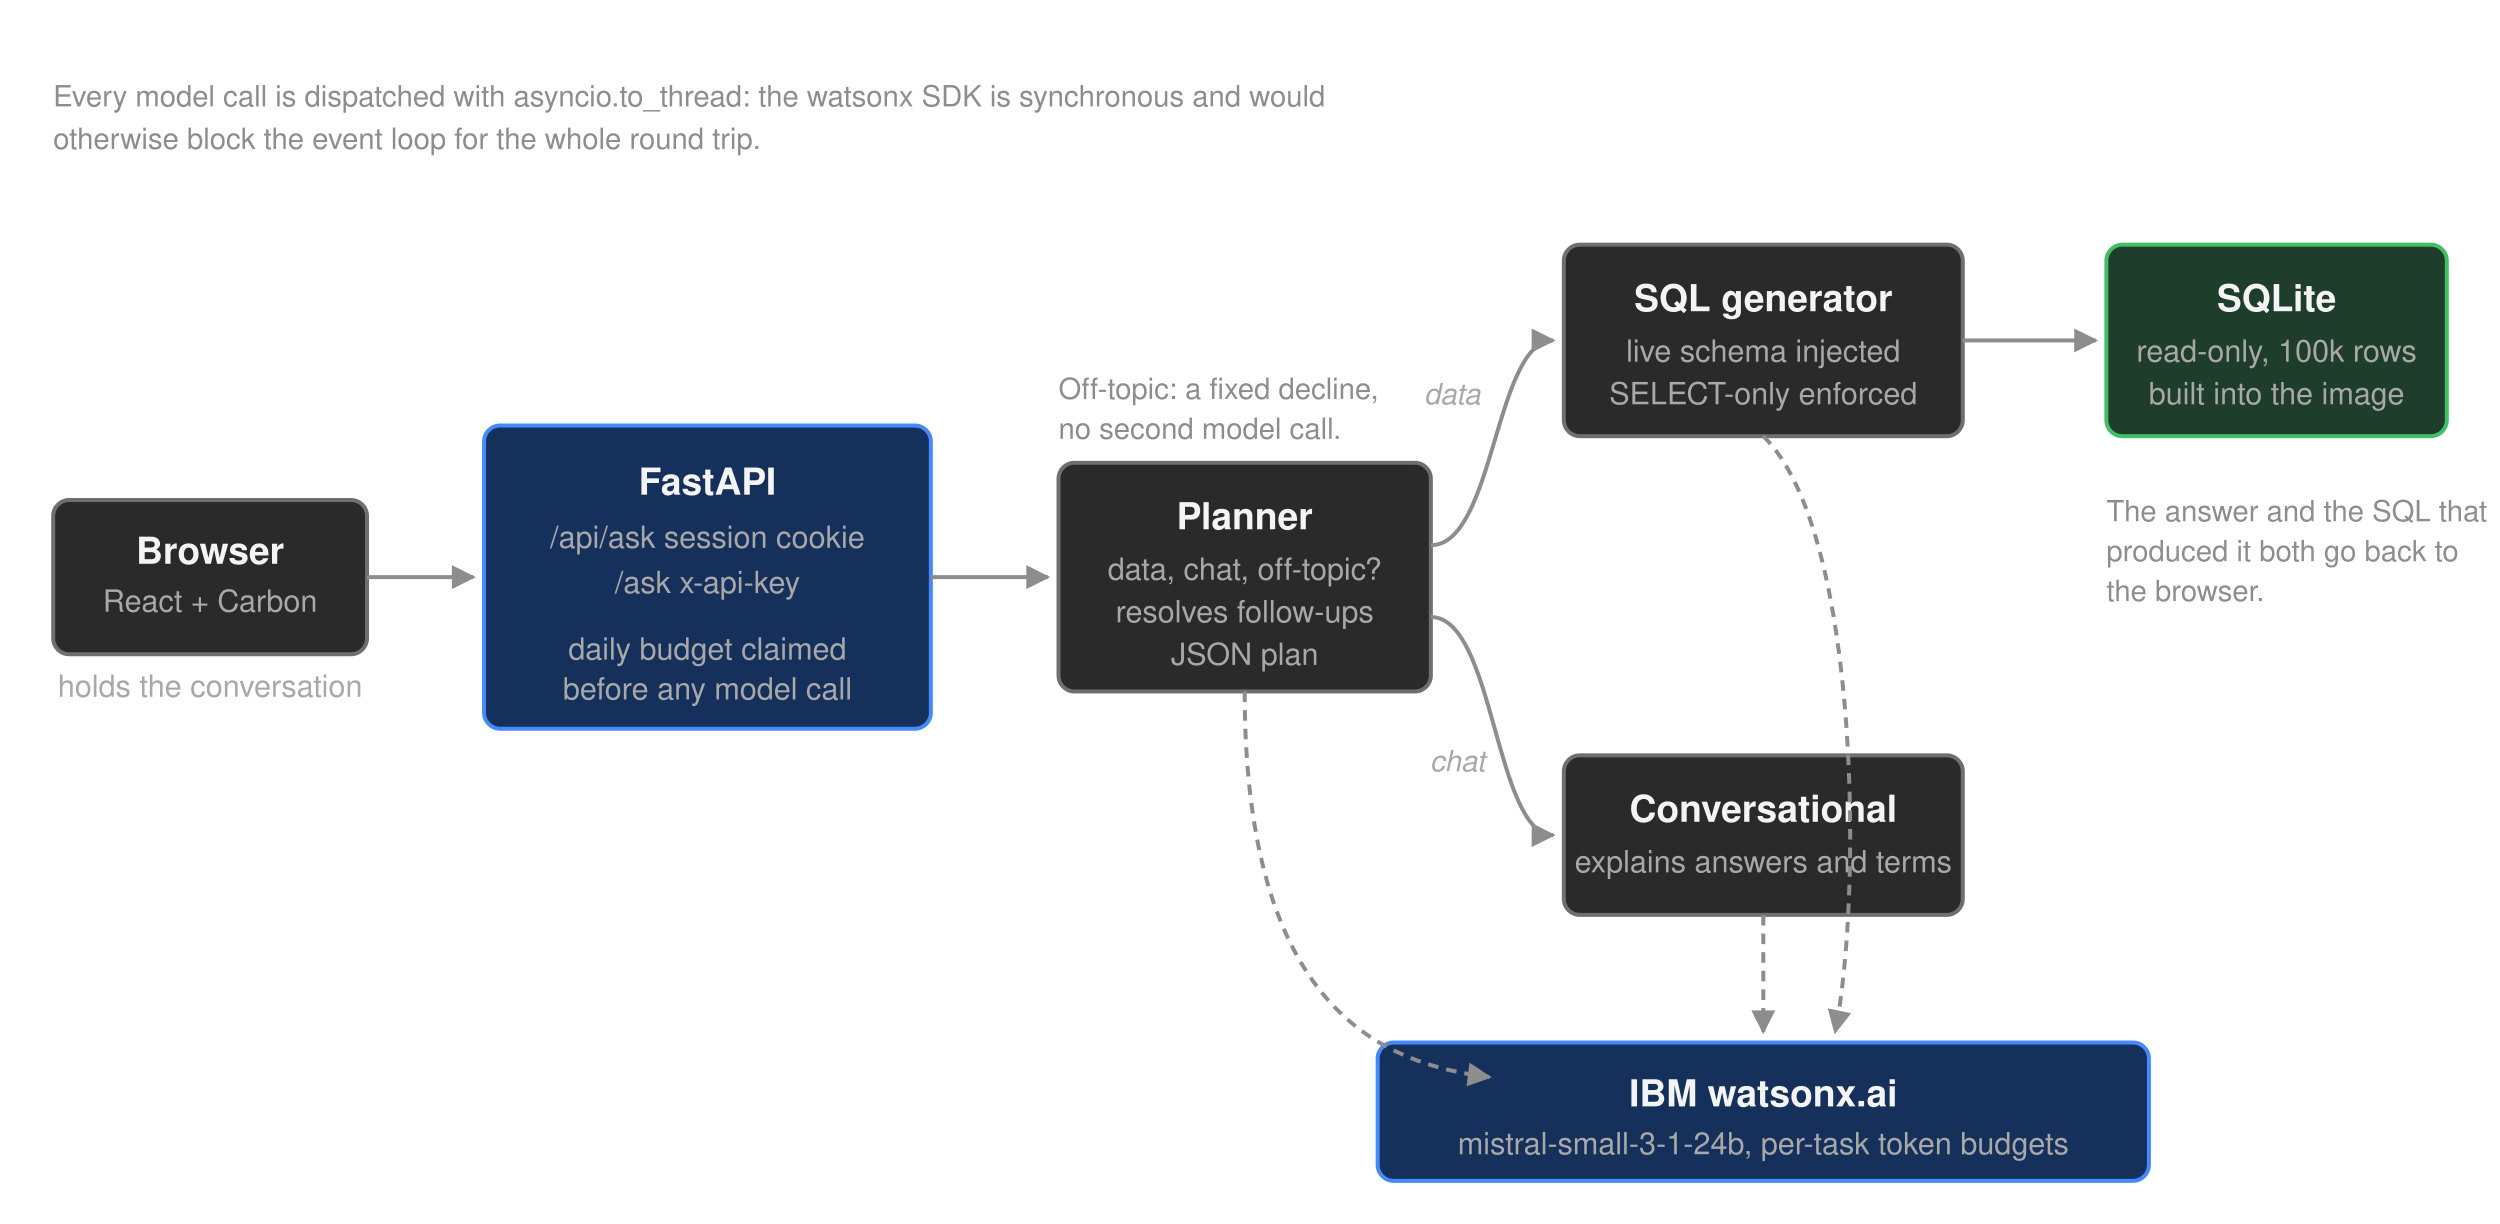
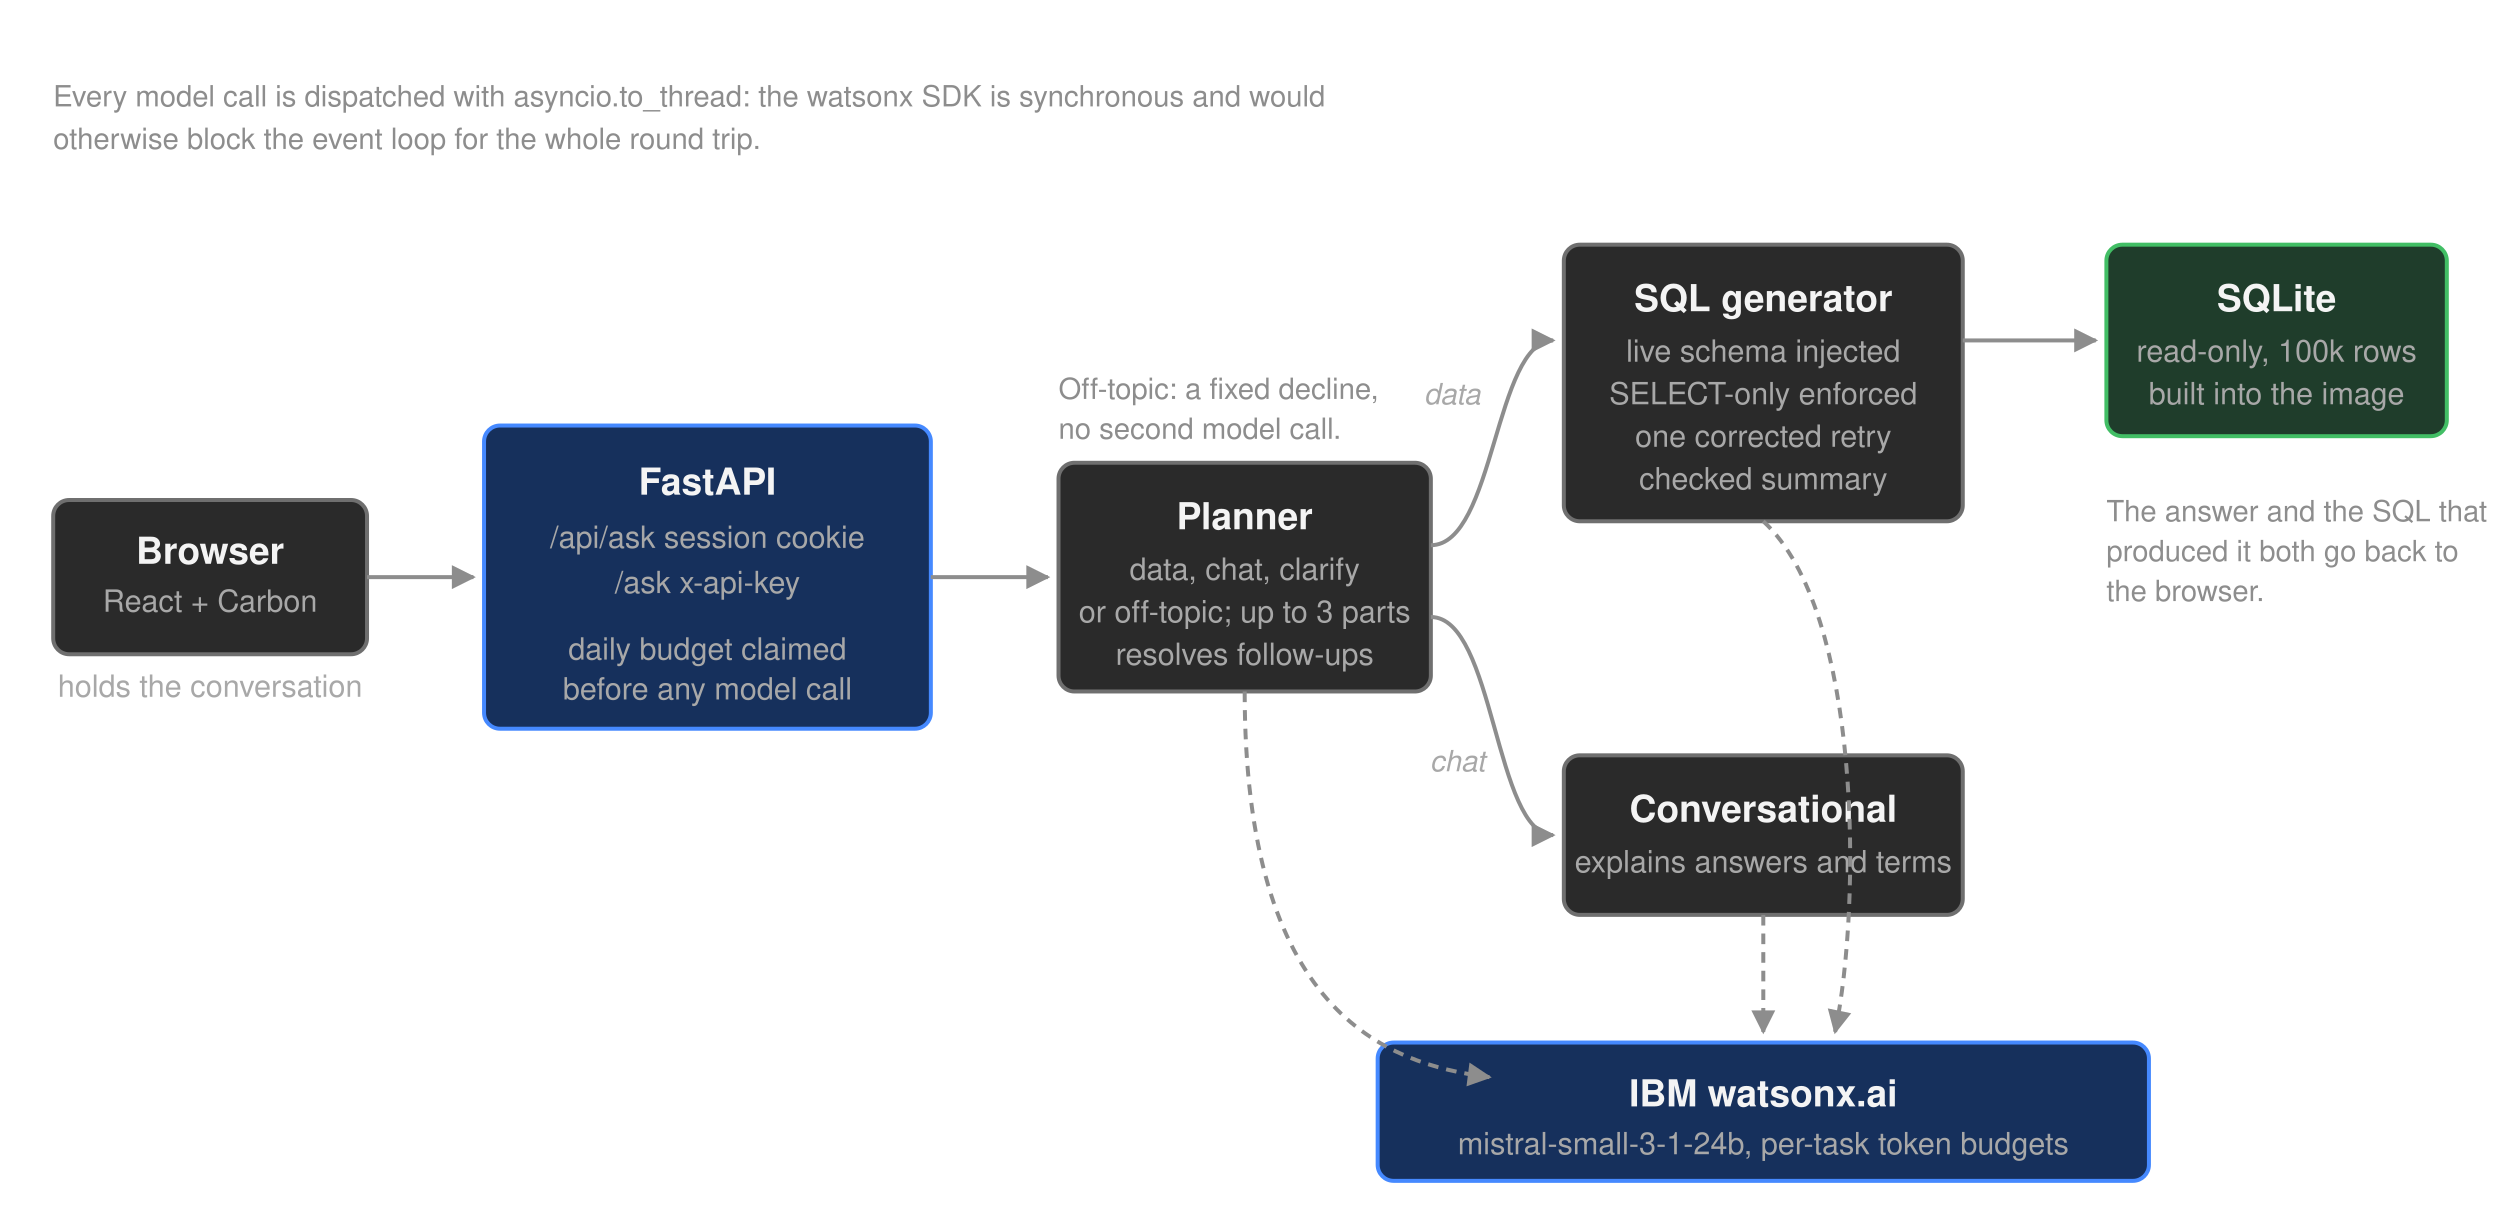
<svg xmlns="http://www.w3.org/2000/svg" viewBox="0 0 940 460" width="940" height="460" font-family="'IBM Plex Sans', -apple-system, BlinkMacSystemFont, 'Segoe UI', Helvetica, Arial, sans-serif" role="img" aria-labelledby="title desc">
  <defs>
    <marker id="arrow" viewBox="0 0 10 10" refX="9" refY="5" markerWidth="6" markerHeight="6" orient="auto-start-reverse">
      <path d="M 0 0 L 10 5 L 0 10 z" fill="#8d8d8d" />
    </marker>
    <style>
      .box   { fill: #2a2a2a; stroke: #6f6f6f; stroke-width: 1.5; rx: 6; }
      .box-accent { fill: #16305c; stroke: #4589ff; stroke-width: 1.5; rx: 6; }
      .box-data   { fill: #1f3d2b; stroke: #42be65; stroke-width: 1.5; rx: 6; }
      .label { fill: #f4f4f4; font-size: 14px; font-weight: 600; }
      .sub   { fill: #a8a8a8; font-size: 11.5px; }
      .edge  { stroke: #8d8d8d; stroke-width: 1.5; fill: none; marker-end: url(#arrow); }
      .edge-label { fill: #a8a8a8; font-size: 11px; font-style: italic; }
      .note  { fill: #8d8d8d; font-size: 11px; }
    </style>
  </defs>
  <rect class="box" x="20" y="188" width="118" height="58" />
  <text class="label" x="79" y="212" text-anchor="middle">Browser</text>
  <text class="sub" x="79" y="230" text-anchor="middle">React + Carbon</text>
  <text class="sub" x="79" y="262" text-anchor="middle">holds the conversation</text>
  <rect class="box-accent" x="182" y="160" width="168" height="114" />
  <text class="label" x="266" y="186" text-anchor="middle">FastAPI</text>
  <text class="sub" x="266" y="206" text-anchor="middle">/api/ask  session cookie</text>
  <text class="sub" x="266" y="223" text-anchor="middle">/ask      x-api-key</text>
  <text class="sub" x="266" y="248" text-anchor="middle">daily budget claimed</text>
  <text class="sub" x="266" y="263" text-anchor="middle">before any model call</text>
  <rect class="box" x="398" y="174" width="140" height="86" />
  <text class="label" x="468" y="199" text-anchor="middle">Planner</text>
-   <text class="sub" x="468" y="218" text-anchor="middle">data, chat, off-topic?</text>
-   <text class="sub" x="468" y="234" text-anchor="middle">resolves follow-ups</text>
-   <text class="sub" x="468" y="250" text-anchor="middle">JSON plan</text>
-   <rect class="box" x="588" y="92" width="150" height="72" />
+   <text class="sub" x="468" y="218" text-anchor="middle">data, chat, clarify</text>
+   <text class="sub" x="468" y="234" text-anchor="middle">or off-topic; up to 3 parts</text>
+   <text class="sub" x="468" y="250" text-anchor="middle">resolves follow-ups</text>
+   <rect class="box" x="588" y="92" width="150" height="104" />
  <text class="label" x="663" y="117" text-anchor="middle">SQL generator</text>
  <text class="sub" x="663" y="136" text-anchor="middle">live schema injected</text>
  <text class="sub" x="663" y="152" text-anchor="middle">SELECT-only enforced</text>
+   <text class="sub" x="663" y="168" text-anchor="middle">one corrected retry</text>
+   <text class="sub" x="663" y="184" text-anchor="middle">checked summary</text>
  <rect class="box" x="588" y="284" width="150" height="60" />
  <text class="label" x="663" y="309" text-anchor="middle">Conversational</text>
  <text class="sub" x="663" y="328" text-anchor="middle">explains answers and terms</text>
  <rect class="box-data" x="792" y="92" width="128" height="72" />
  <text class="label" x="856" y="117" text-anchor="middle">SQLite</text>
  <text class="sub" x="856" y="136" text-anchor="middle">read-only, 100k rows</text>
  <text class="sub" x="856" y="152" text-anchor="middle">built into the image</text>
  <rect class="box-accent" x="518" y="392" width="290" height="52" />
  <text class="label" x="663" y="416" text-anchor="middle">IBM watsonx.ai</text>
  <text class="sub" x="663" y="434" text-anchor="middle">mistral-small-3-1-24b, per-task token budgets</text>
  <path class="edge" d="M 138 217 L 178 217" />
  <path class="edge" d="M 350 217 L 394 217" />
  <path class="edge" d="M 538 205 C 562 205, 562 128, 584 128" />
  <text class="edge-label" x="546" y="152" text-anchor="middle">data</text>
  <path class="edge" d="M 538 232 C 562 232, 562 314, 584 314" />
  <text class="edge-label" x="548" y="290" text-anchor="middle">chat</text>
  <path class="edge" d="M 738 128 L 788 128" />
  <path class="edge" d="M 468 260 C 468 380, 520 400, 560 405" stroke-dasharray="4 3" />
-   <path class="edge" d="M 663 164 C 700 200, 700 340, 690 388" stroke-dasharray="4 3" />
+   <path class="edge" d="M 663 196 C 700 230, 700 340, 690 388" stroke-dasharray="4 3" />
  <path class="edge" d="M 663 344 L 663 388" stroke-dasharray="4 3" />
  <text class="note" x="20" y="40">Every model call is dispatched with asyncio.to_thread: the watsonx SDK is synchronous and would</text>
  <text class="note" x="20" y="56">otherwise block the event loop for the whole round trip.</text>
  <text class="note" x="792" y="196">The answer and the SQL that</text>
  <text class="note" x="792" y="211">produced it both go back to</text>
  <text class="note" x="792" y="226">the browser.</text>
  <text class="note" x="398" y="150">Off-topic: a fixed decline,</text>
  <text class="note" x="398" y="165">no second model call.</text>
</svg>
